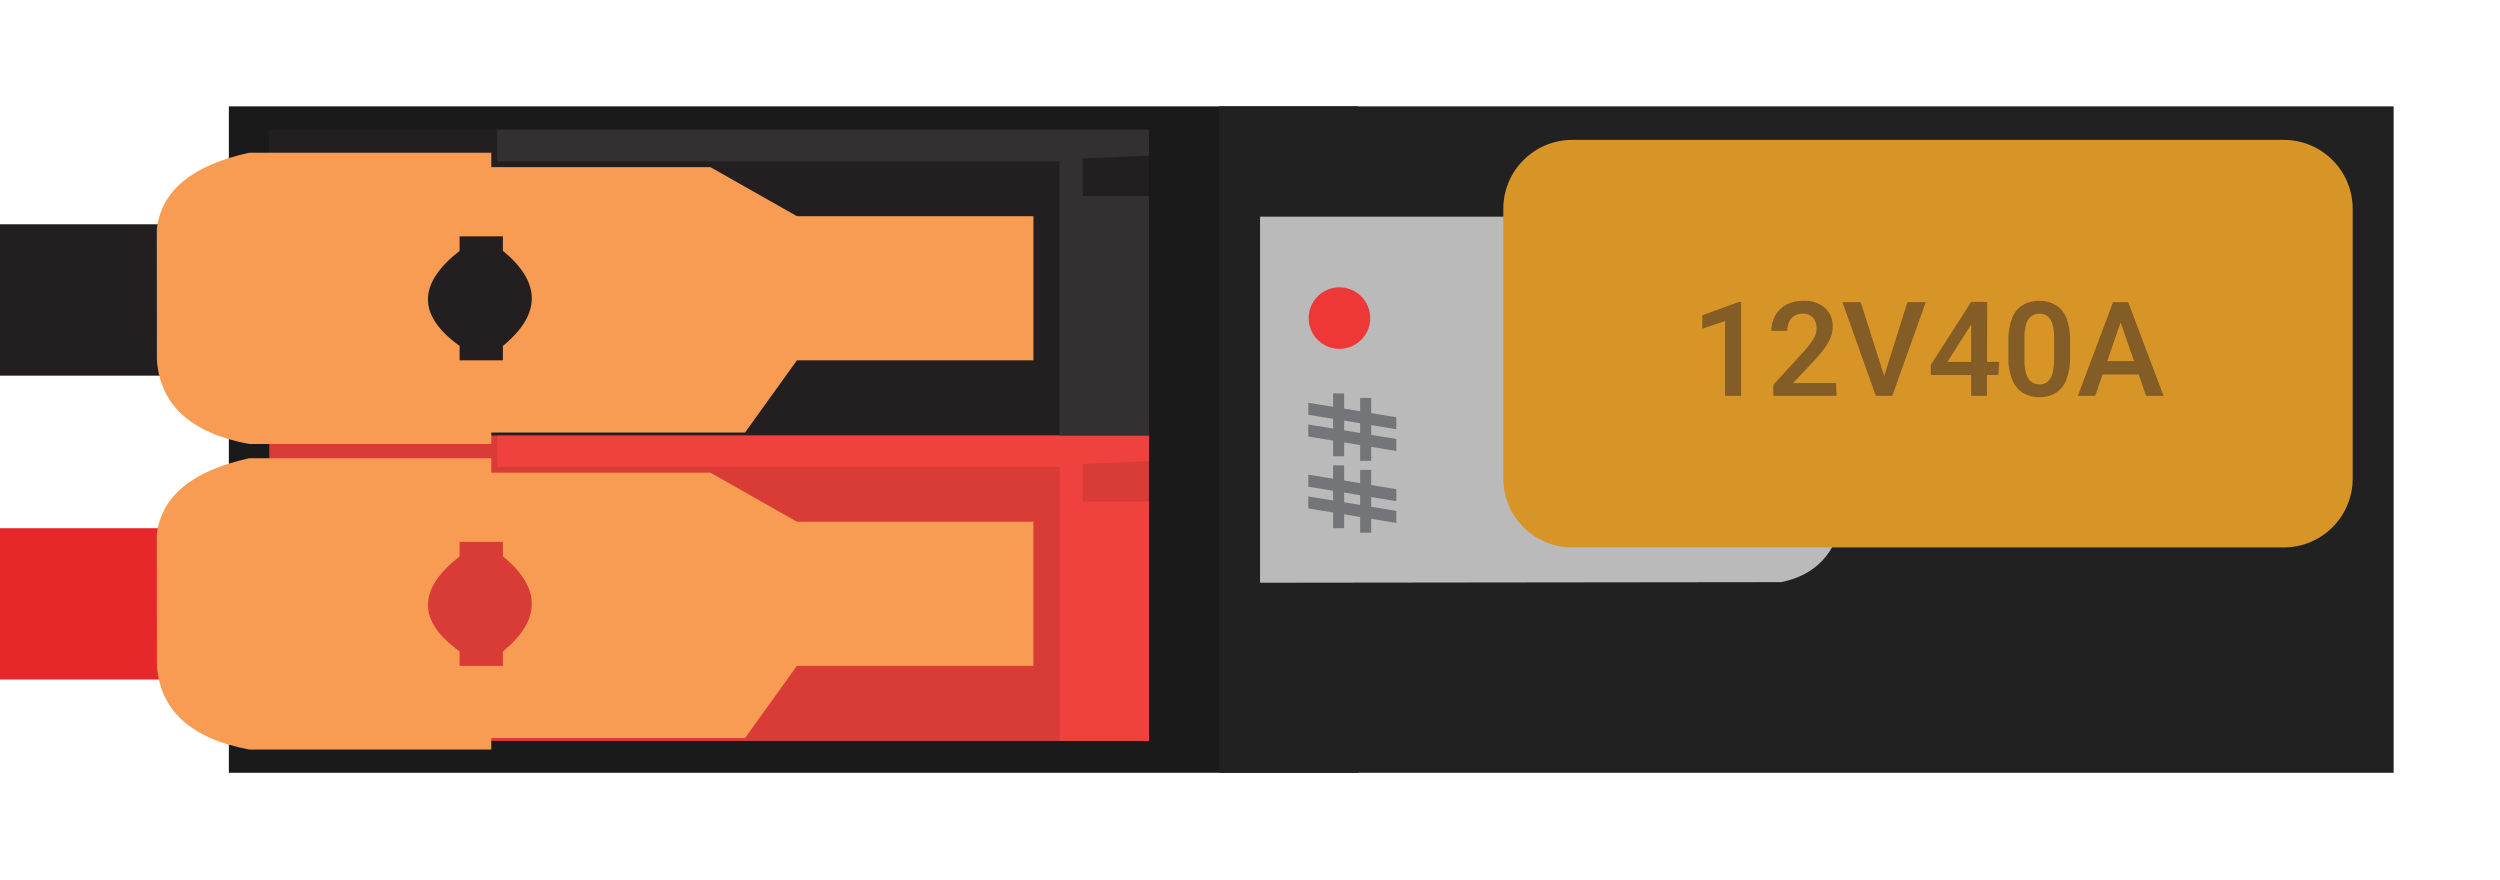
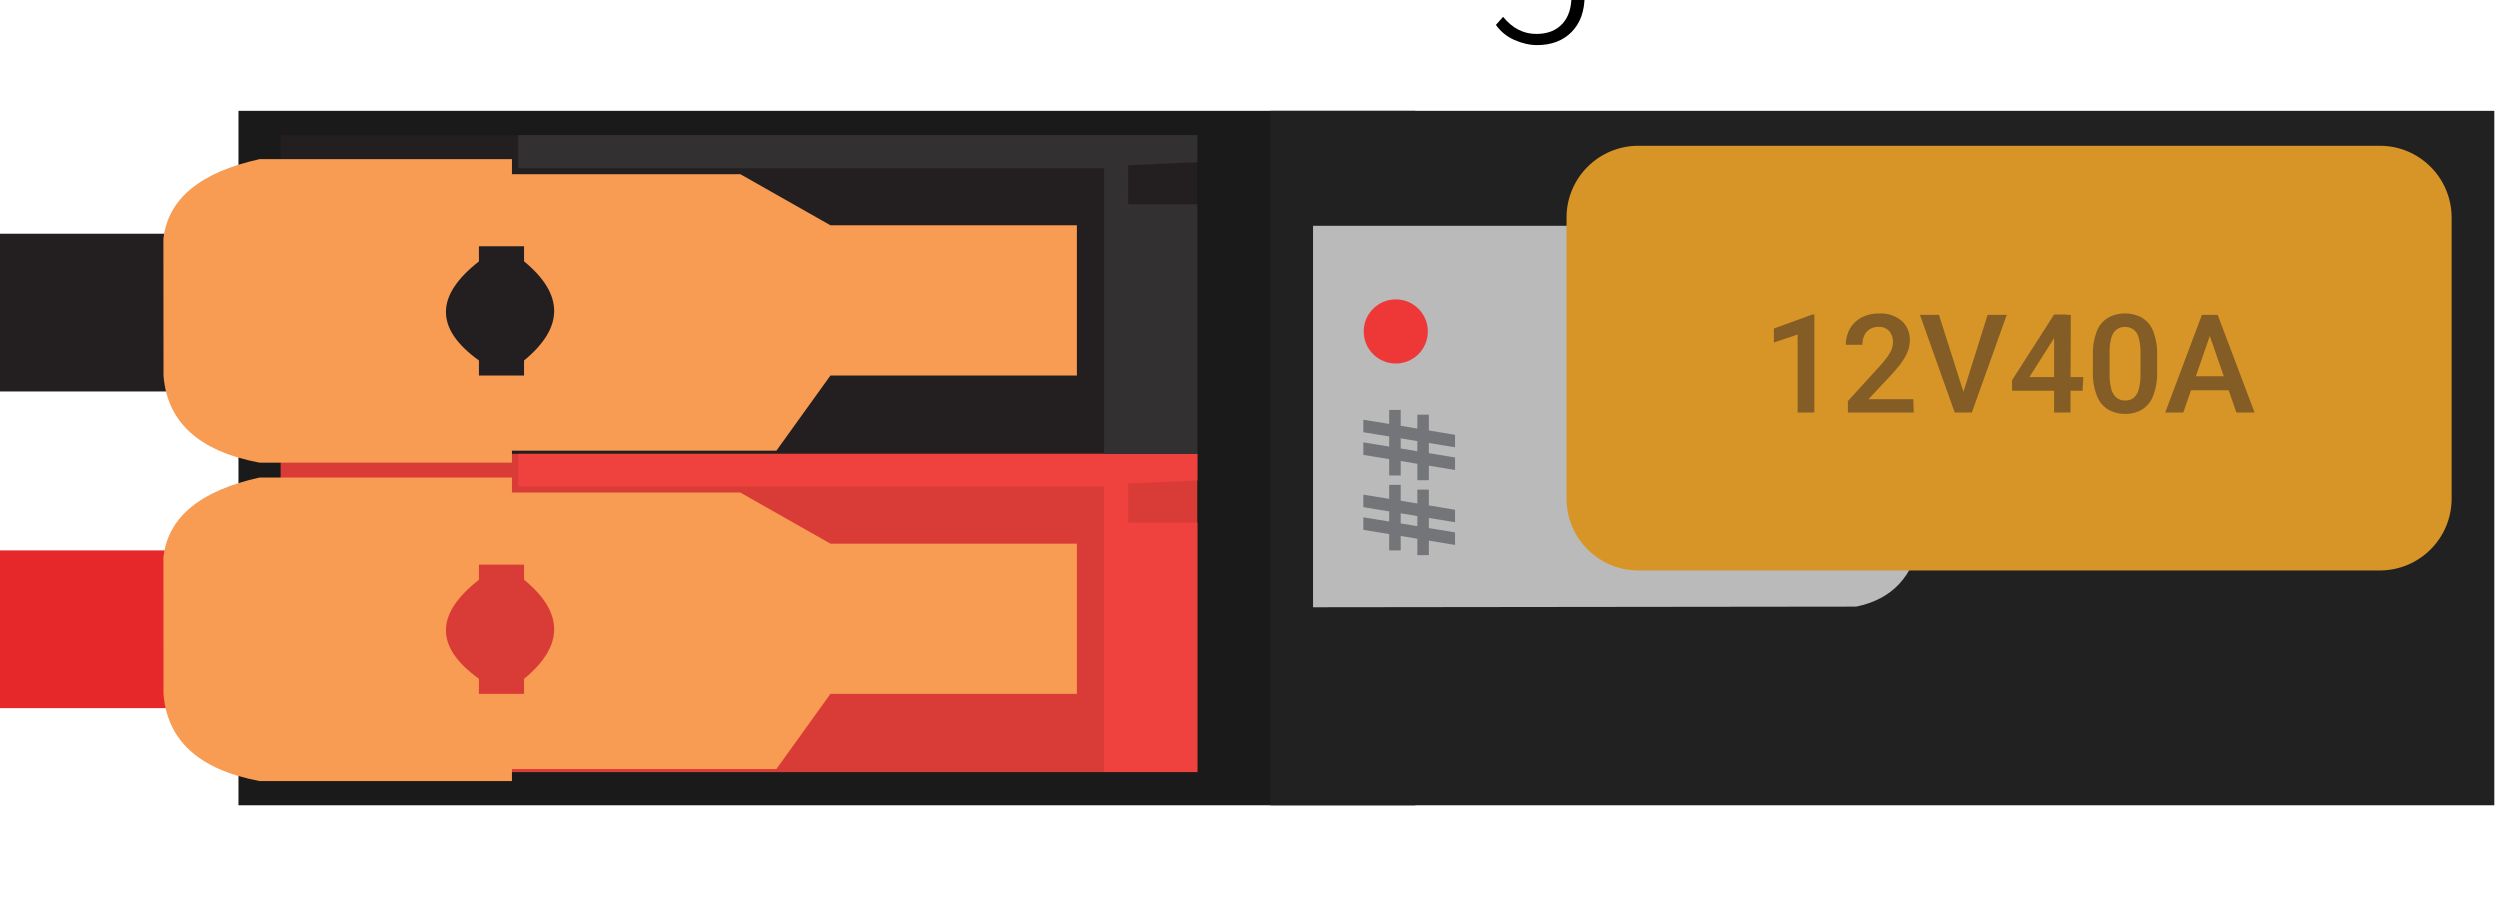
- <svg xmlns="http://www.w3.org/2000/svg" id="Layer_1" width="247.772" height="87.129" data-name="Layer 1" version="1.1">
+ <svg xmlns="http://www.w3.org/2000/svg" id="Layer_1" width="237.772" height="87.129" data-name="Layer 1" version="1.1">
  <defs id="defs7">
    <marker id="marker68842" orient="auto" refX="0" refY="0" style="overflow:visible">
-       <path id="path68840" d="m0 0 5-5-17.5 5L5 5Z" style="fill:context-stroke;fill-rule:evenodd;stroke:context-stroke;stroke-width:1pt" transform="translate(10)scale(.8)" />
+       <path id="path68840" d="M 0,0 5,-5 -12.5,0 5,5 Z" style="fill:context-stroke;fill-rule:evenodd;stroke:context-stroke;stroke-width:1pt" transform="matrix(0.8,0,0,0.8,10,0)" />
    </marker>
    <marker id="Arrow1Lstart" orient="auto" refX="0" refY="0" style="overflow:visible">
-       <path id="path31255" d="m0 0 5-5-17.5 5L5 5Z" style="fill:context-stroke;fill-rule:evenodd;stroke:context-stroke;stroke-width:1pt" transform="translate(10)scale(.8)" />
+       <path id="path31255" d="M 0,0 5,-5 -12.5,0 5,5 Z" style="fill:context-stroke;fill-rule:evenodd;stroke:context-stroke;stroke-width:1pt" transform="matrix(0.8,0,0,0.8,10,0)" />
    </marker>
    <style id="style2">.cls-30 { fill:#323031 }
.cls-121 { fill:#a4833a }
.cls-123 { fill:#f89b53 }
.cls-134 { fill:#835d25 }
.cls-output-wire { stroke-width:15px }
</style>
  </defs>
-   <path id="polyline2575" d="M22.681 29.73H0" style="fill:none;stroke:#231f20;stroke-linecap:butt;stroke-linejoin:round" class="cls-output-wire" />
+   <path id="polyline2575" d="M 22.681,29.73 H 0" style="fill:none;stroke:#231f20;stroke-linecap:butt;stroke-linejoin:round" class="cls-output-wire" />
  <rect id="rect35911" width="111.925" height="66.047" x="22.681" y="10.542" rx="0" style="fill:#1a1a1a;fill-opacity:1;stroke:none;stroke-width:1;stroke-linecap:round;stroke-linejoin:bevel;stroke-miterlimit:4;stroke-dasharray:none;stroke-dashoffset:0;stroke-opacity:1;paint-order:stroke fill markers" />
-   <path id="polyline2577" d="M0 59.85h22.68" style="stroke-linejoin:round;stroke-linecap:butt;stroke:#e6282b;fill:none" class="cls-output-wire" />
+   <path id="polyline2577" d="M 0,59.85 H 22.68" style="fill:none;stroke:#e6282b;stroke-linecap:butt;stroke-linejoin:round" class="cls-output-wire" />
  <rect id="rect30883" width="116.41" height="66.047" x="120.821" y="10.542" rx="0" style="mix-blend-mode:normal;fill:#212121;fill-opacity:1;stroke:none;stroke-width:1;stroke-linecap:round;stroke-linejoin:bevel;stroke-miterlimit:4;stroke-dasharray:none;stroke-dashoffset:0;stroke-opacity:1;paint-order:stroke fill markers" />
-   <path id="path3895" d="M124.881 21.475h98.83c3.75.87 6 3 6.58 6.53l.07 11.47a7.43 7.43 0 0 1-6.88 7.13h-37.55c-2.32.24-3.3 1.05-3.31 2.29v2.28c-.62 3.62-2.63 5.81-6.08 6.52l-51.66.06z" style="fill:#bababa" />
+   <path id="path3895" d="m 124.881,21.475 h 98.83 c 3.75,0.87 6,3 6.58,6.53 l 0.07,11.47 a 7.43,7.43 0 0 1 -6.88,7.13 h -37.55 c -2.32,0.24 -3.3,1.05 -3.31,2.29 v 2.28 c -0.62,3.62 -2.63,5.81 -6.08,6.52 l -51.66,0.06 z" style="fill:#bababa" />
  <g aria-label="##" transform="rotate(90)" id="text2941" style="font-size:12.267px;line-height:1.25;font-family:Roboto;-inkscape-font-specification:Roboto;letter-spacing:0;word-spacing:0;fill:#747578">
    <path d="m 42.475,-132.123 h -0.964 l -0.401,2.456 h -1.192 l 0.401,-2.456 h -1.33 v -1.096 h 1.509 l 0.264,-1.581 h -1.324 v -1.096 h 1.503 l 0.413,-2.492 h 1.186 l -0.407,2.492 h 0.964 l 0.413,-2.492 h 1.192 l -0.413,2.492 h 1.384 v 1.096 h -1.563 l -0.264,1.581 h 1.372 v 1.096 h -1.551 l -0.401,2.456 h -1.192 z m -0.785,-1.096 h 0.964 l 0.264,-1.581 h -0.964 z" style="font-weight:900;-inkscape-font-specification:'Roboto Heavy'" id="path867" />
    <path d="m 49.602,-132.123 h -0.964 l -0.401,2.456 h -1.192 l 0.401,-2.456 H 46.116 v -1.096 h 1.509 l 0.264,-1.581 H 46.566 v -1.096 h 1.503 l 0.413,-2.492 h 1.186 l -0.407,2.492 h 0.964 l 0.413,-2.492 h 1.192 l -0.413,2.492 h 1.384 v 1.096 h -1.563 l -0.264,1.581 h 1.372 v 1.096 h -1.551 l -0.401,2.456 h -1.192 z m -0.785,-1.096 h 0.964 l 0.264,-1.581 h -0.964 z" style="font-weight:900;-inkscape-font-specification:'Roboto Heavy'" id="path869" />
  </g>
  <circle id="circle3905" cx="132.751" cy="31.525" r="3.05" style="fill:#ed3837" />
-   <path id="rect4283" d="M-113.871-73.435h87.18v30.3h-87.18z" style="fill:#d93b37" transform="scale(-1)" />
-   <path id="polygon4285" d="M1700.52 278.15v-2.58h-64.6v3.15h55.73v27.15h8.87v-23.72h-6.58v-3.72z" style="fill:#ef413e" transform="translate(-1586.639 -232.445)" />
-   <path id="path4287" d="M15.551 65.995c.34 4.4 3.34 7.2 9.14 8.29h24v-1.14h25.15l5.14-7.15h23.44v-14.29h-23.44l-8.57-4.86h-21.72v-1.43h-24c-5.59 1.24-8.71 3.73-9.15 7.58zm30-10.86v-1.43h4.29v1.43q5.73 4.71 0 9.43v1.43h-4.29v-1.44c-4.27-3.07-4.1-6.21.01-9.42z" class="cls-123" />
-   <path id="rect4289" d="M-113.871-43.145h87.18v30.3h-87.18z" style="fill:#231f20" transform="scale(-1)" />
-   <path id="polygon4291" d="M1700.52 247.87v-2.57h-64.6v3.14h55.73v27.16h8.87v-23.73h-6.58v-3.71z" class="cls-30" transform="translate(-1586.639 -232.445)" />
-   <path id="path4293" d="M15.551 35.715c.34 4.41 3.34 7.2 9.14 8.29h24v-1.14h25.15l5.14-7.15h23.44v-14.29h-23.44l-8.57-4.86h-21.72v-1.43h-24c-5.59 1.24-8.71 3.73-9.15 7.58zm30-10.86v-1.43h4.29v1.43q5.73 4.72 0 9.43v1.43h-4.29v-1.43c-4.27-3.08-4.1-6.22.01-9.43z" class="cls-123" />
-   <g id="layer3" style="display:inline" transform="translate(15.541 -140.975)">
+   <path id="rect4283" d="m -113.871,-73.435 h 87.18 v 30.3 h -87.18 z" style="fill:#d93b37" transform="scale(-1)" />
+   <path id="polygon4285" d="m 1700.52,278.15 v -2.58 h -64.6 v 3.15 h 55.73 v 27.15 h 8.87 v -23.72 h -6.58 v -3.72 z" style="fill:#ef413e" transform="translate(-1586.639,-232.445)" />
+   <path id="path4287" d="m 15.551,65.995 c 0.34,4.4 3.34,7.2 9.14,8.29 h 24 v -1.14 h 25.15 l 5.14,-7.15 h 23.44 v -14.29 h -23.44 l -8.57,-4.86 h -21.72 v -1.43 h -24 c -5.59,1.24 -8.71,3.73 -9.15,7.58 z m 30,-10.86 v -1.43 h 4.29 v 1.43 q 5.73,4.71 0,9.43 v 1.43 h -4.29 v -1.44 c -4.27,-3.07 -4.1,-6.21 0.01,-9.42 z" class="cls-123" />
+   <path id="rect4289" d="m -113.871,-43.145 h 87.18 v 30.3 h -87.18 z" style="fill:#231f20" transform="scale(-1)" />
+   <path id="polygon4291" d="m 1700.52,247.87 v -2.57 h -64.6 v 3.14 h 55.73 v 27.16 h 8.87 v -23.73 h -6.58 v -3.71 z" class="cls-30" transform="translate(-1586.639,-232.445)" />
+   <path id="path4293" d="m 15.551,35.715 c 0.34,4.41 3.34,7.2 9.14,8.29 h 24 v -1.14 h 25.15 l 5.14,-7.15 h 23.44 v -14.29 h -23.44 l -8.57,-4.86 h -21.72 v -1.43 h -24 c -5.59,1.24 -8.71,3.73 -9.15,7.58 z m 30,-10.86 v -1.43 h 4.29 v 1.43 q 5.73,4.72 0,9.43 v 1.43 h -4.29 v -1.43 c -4.27,-3.08 -4.1,-6.22 0.01,-9.43 z" class="cls-123" />
+   <g id="layer3" style="display:inline" transform="translate(15.541,-140.975)">
    <g id="g33009">
      <rect id="rect3897" width="68.92" height="12.43" x="137.35" y="169.02" rx="2.08" style="fill:#1a1a1a" />
-       <rect id="rect3899" width="66.89" height="10.29" x="138.5" y="169.88" class="cls-30" rx=".85" />
-       <path id="polygon3901" d="M1741.78 261.04v6.29l1.43 2h25.44l1.15-1.43v-6.86h-1.72v6.58l-.29.28h-24.01l-.28-.28v-6.58z" class="cls-121" transform="translate(-1602.18 -91.47)" />
-       <path id="polygon3903" d="M1778.69 261.04v6.29l1.43 2h25.44l1.14-1.43v-6.86h-1.72v6.58l-.28.28h-24.01l-.29-.28v-6.58z" class="cls-121" transform="translate(-1602.18 -91.47)" />
+       <rect id="rect3899" width="66.89" height="10.29" x="138.5" y="169.88" class="cls-30" rx="0.85" />
+       <path id="polygon3901" d="m 1741.78,261.04 v 6.29 l 1.43,2 h 25.44 l 1.15,-1.43 v -6.86 h -1.72 v 6.58 l -0.29,0.28 h -24.01 l -0.28,-0.28 v -6.58 z" class="cls-121" transform="translate(-1602.18,-91.47)" />
+       <path id="polygon3903" d="m 1778.69,261.04 v 6.29 l 1.43,2 h 25.44 l 1.14,-1.43 v -6.86 h -1.72 v 6.58 l -0.28,0.28 h -24.01 l -0.29,-0.28 v -6.58 z" class="cls-121" transform="translate(-1602.18,-91.47)" />
      <rect id="rect4857" width="84.18" height="40.39" x="133.45" y="154.84" rx="6.83" style="fill:#d79528" />
-       <path id="path4859" d="M157.02 180.21h-1.59v-7.42l-2.26.76v-1.33l3.65-1.33h.2z" class="cls-134" />
-       <path id="path4861" d="M166.47 180.21h-6.26v-1.09l3-3.29a10 10 0 0 0 .78-.95 3.4 3.4 0 0 0 .4-.72 2.1 2.1 0 0 0 .11-.63 1.6 1.6 0 0 0-.35-1.06 1.29 1.29 0 0 0-1-.41 1.6 1.6 0 0 0-.86.22 1.37 1.37 0 0 0-.52.6 2.1 2.1 0 0 0-.18.89h-1.58a3.14 3.14 0 0 1 .37-1.5 2.8 2.8 0 0 1 1.08-1.08 3.5 3.5 0 0 1 1.7-.4 3.08 3.08 0 0 1 2.17.7 2.41 2.41 0 0 1 .77 1.87 2.8 2.8 0 0 1-.25 1.16 5.7 5.7 0 0 1-.68 1.13 14 14 0 0 1-1 1.16l-2 2.13h4.26z" class="cls-134" />
-       <path id="path4863" d="m171.27 178.46.33 1.75h-1.23l-3.31-9.29h1.81zm2.23-7.54h1.82l-3.32 9.29h-1.18l.31-1.75z" class="cls-134" />
-       <path id="path4865" d="M182.53 178.14h-6.71v-1l4-6.25h1.27l-1.35 2.37-2.27 3.58h5.13zm-1.15 2.07h-1.56v-9.29h1.59z" class="cls-134" />
-       <path id="path4867" d="M189.62 176.32a6 6 0 0 1-.38 2.32 2.6 2.6 0 0 1-1.06 1.29 3.07 3.07 0 0 1-1.6.41 3.13 3.13 0 0 1-1.61-.41 2.62 2.62 0 0 1-1.07-1.29 5.8 5.8 0 0 1-.39-2.32v-1.54a5.9 5.9 0 0 1 .38-2.32 2.58 2.58 0 0 1 1.07-1.27 3.1 3.1 0 0 1 1.6-.4 3.1 3.1 0 0 1 1.61.4 2.53 2.53 0 0 1 1.07 1.27 5.9 5.9 0 0 1 .38 2.32zm-1.58-1.78a5.1 5.1 0 0 0-.17-1.45 1.45 1.45 0 0 0-.5-.78 1.34 1.34 0 0 0-.81-.24 1.3 1.3 0 0 0-.79.24 1.45 1.45 0 0 0-.5.78 4.8 4.8 0 0 0-.17 1.45v2a5 5 0 0 0 .17 1.47 1.6 1.6 0 0 0 .51.81 1.34 1.34 0 0 0 .8.25 1.3 1.3 0 0 0 .8-.25 1.54 1.54 0 0 0 .49-.81 5.3 5.3 0 0 0 .17-1.47z" class="cls-134" />
-       <path id="path4869" d="M192.11 180.21h-1.72l3.49-9.29h1.1l-.11 1.32zm4.94-2.12h-5.06v-1.33h5.06zm-2.66-5.85-.12-1.32h1.11l3.51 9.29h-1.73z" class="cls-134" />
+       <path id="path4859" d="m 157.02,180.21 h -1.59 v -7.42 l -2.26,0.76 v -1.33 l 3.65,-1.33 h 0.2 z" class="cls-134" />
+       <path id="path4861" d="m 166.47,180.21 h -6.26 v -1.09 l 3,-3.29 a 10,10 0 0 0 0.78,-0.95 3.4,3.4 0 0 0 0.4,-0.72 2.1,2.1 0 0 0 0.11,-0.63 1.6,1.6 0 0 0 -0.35,-1.06 1.29,1.29 0 0 0 -1,-0.41 1.6,1.6 0 0 0 -0.86,0.22 1.37,1.37 0 0 0 -0.52,0.6 2.1,2.1 0 0 0 -0.18,0.89 h -1.58 a 3.14,3.14 0 0 1 0.37,-1.5 2.8,2.8 0 0 1 1.08,-1.08 3.5,3.5 0 0 1 1.7,-0.4 3.08,3.08 0 0 1 2.17,0.7 2.41,2.41 0 0 1 0.77,1.87 2.8,2.8 0 0 1 -0.25,1.16 5.7,5.7 0 0 1 -0.68,1.13 14,14 0 0 1 -1,1.16 l -2,2.13 h 4.26 z" class="cls-134" />
+       <path id="path4863" d="m 171.27,178.46 0.33,1.75 h -1.23 l -3.31,-9.29 h 1.81 z m 2.23,-7.54 h 1.82 l -3.32,9.29 h -1.18 l 0.31,-1.75 z" class="cls-134" />
+       <path id="path4865" d="m 182.53,178.14 h -6.71 v -1 l 4,-6.25 h 1.27 l -1.35,2.37 -2.27,3.58 h 5.13 z m -1.15,2.07 h -1.56 v -9.29 h 1.59 z" class="cls-134" />
+       <path id="path4867" d="m 189.62,176.32 a 6,6 0 0 1 -0.38,2.32 2.6,2.6 0 0 1 -1.06,1.29 3.07,3.07 0 0 1 -1.6,0.41 3.13,3.13 0 0 1 -1.61,-0.41 2.62,2.62 0 0 1 -1.07,-1.29 5.8,5.8 0 0 1 -0.39,-2.32 v -1.54 a 5.9,5.9 0 0 1 0.38,-2.32 2.58,2.58 0 0 1 1.07,-1.27 3.1,3.1 0 0 1 1.6,-0.4 3.1,3.1 0 0 1 1.61,0.4 2.53,2.53 0 0 1 1.07,1.27 5.9,5.9 0 0 1 0.38,2.32 z m -1.58,-1.78 a 5.1,5.1 0 0 0 -0.17,-1.45 1.45,1.45 0 0 0 -0.5,-0.78 1.34,1.34 0 0 0 -0.81,-0.24 1.3,1.3 0 0 0 -0.79,0.24 1.45,1.45 0 0 0 -0.5,0.78 4.8,4.8 0 0 0 -0.17,1.45 v 2 a 5,5 0 0 0 0.17,1.47 1.6,1.6 0 0 0 0.51,0.81 1.34,1.34 0 0 0 0.8,0.25 1.3,1.3 0 0 0 0.8,-0.25 1.54,1.54 0 0 0 0.49,-0.81 5.3,5.3 0 0 0 0.17,-1.47 z" class="cls-134" />
+       <path id="path4869" d="m 192.11,180.21 h -1.72 l 3.49,-9.29 h 1.1 l -0.11,1.32 z m 4.94,-2.12 h -5.06 v -1.33 h 5.06 z m -2.66,-5.85 -0.12,-1.32 h 1.11 l 3.51,9.29 h -1.73 z" class="cls-134" />
    </g>
  </g>
-   <text xml:space="preserve" id="text85380" x="83.22" y="-6.49" style="font-size:21.333px;line-height:1.25;font-family:Roboto;-inkscape-font-specification:Roboto;letter-spacing:0;word-spacing:0;writing-mode:lr-tb;fill:#000">
-     <tspan id="tspan85378" x="83.22" y="-6.49" style="font-style:normal;font-variant:normal;font-weight:300;font-stretch:normal;font-size:21.333px;font-family:Roboto;-inkscape-font-specification:&quot;Roboto Light&quot;;fill:#000">PDH High Current</tspan>
+   <text xml:space="preserve" id="text85380" x="73.22" y="-0.208" style="font-size:21.333px;line-height:1.25;font-family:Roboto;-inkscape-font-specification:Roboto;letter-spacing:0;word-spacing:0;writing-mode:lr-tb;fill:#000000">
+     <tspan id="tspan85378" x="73.22" y="-0.208" style="font-style:normal;font-variant:normal;font-weight:300;font-stretch:normal;font-size:21.333px;font-family:Roboto;-inkscape-font-specification:'Roboto Light';fill:#000000">PDH High Current</tspan>
  </text>
</svg>
